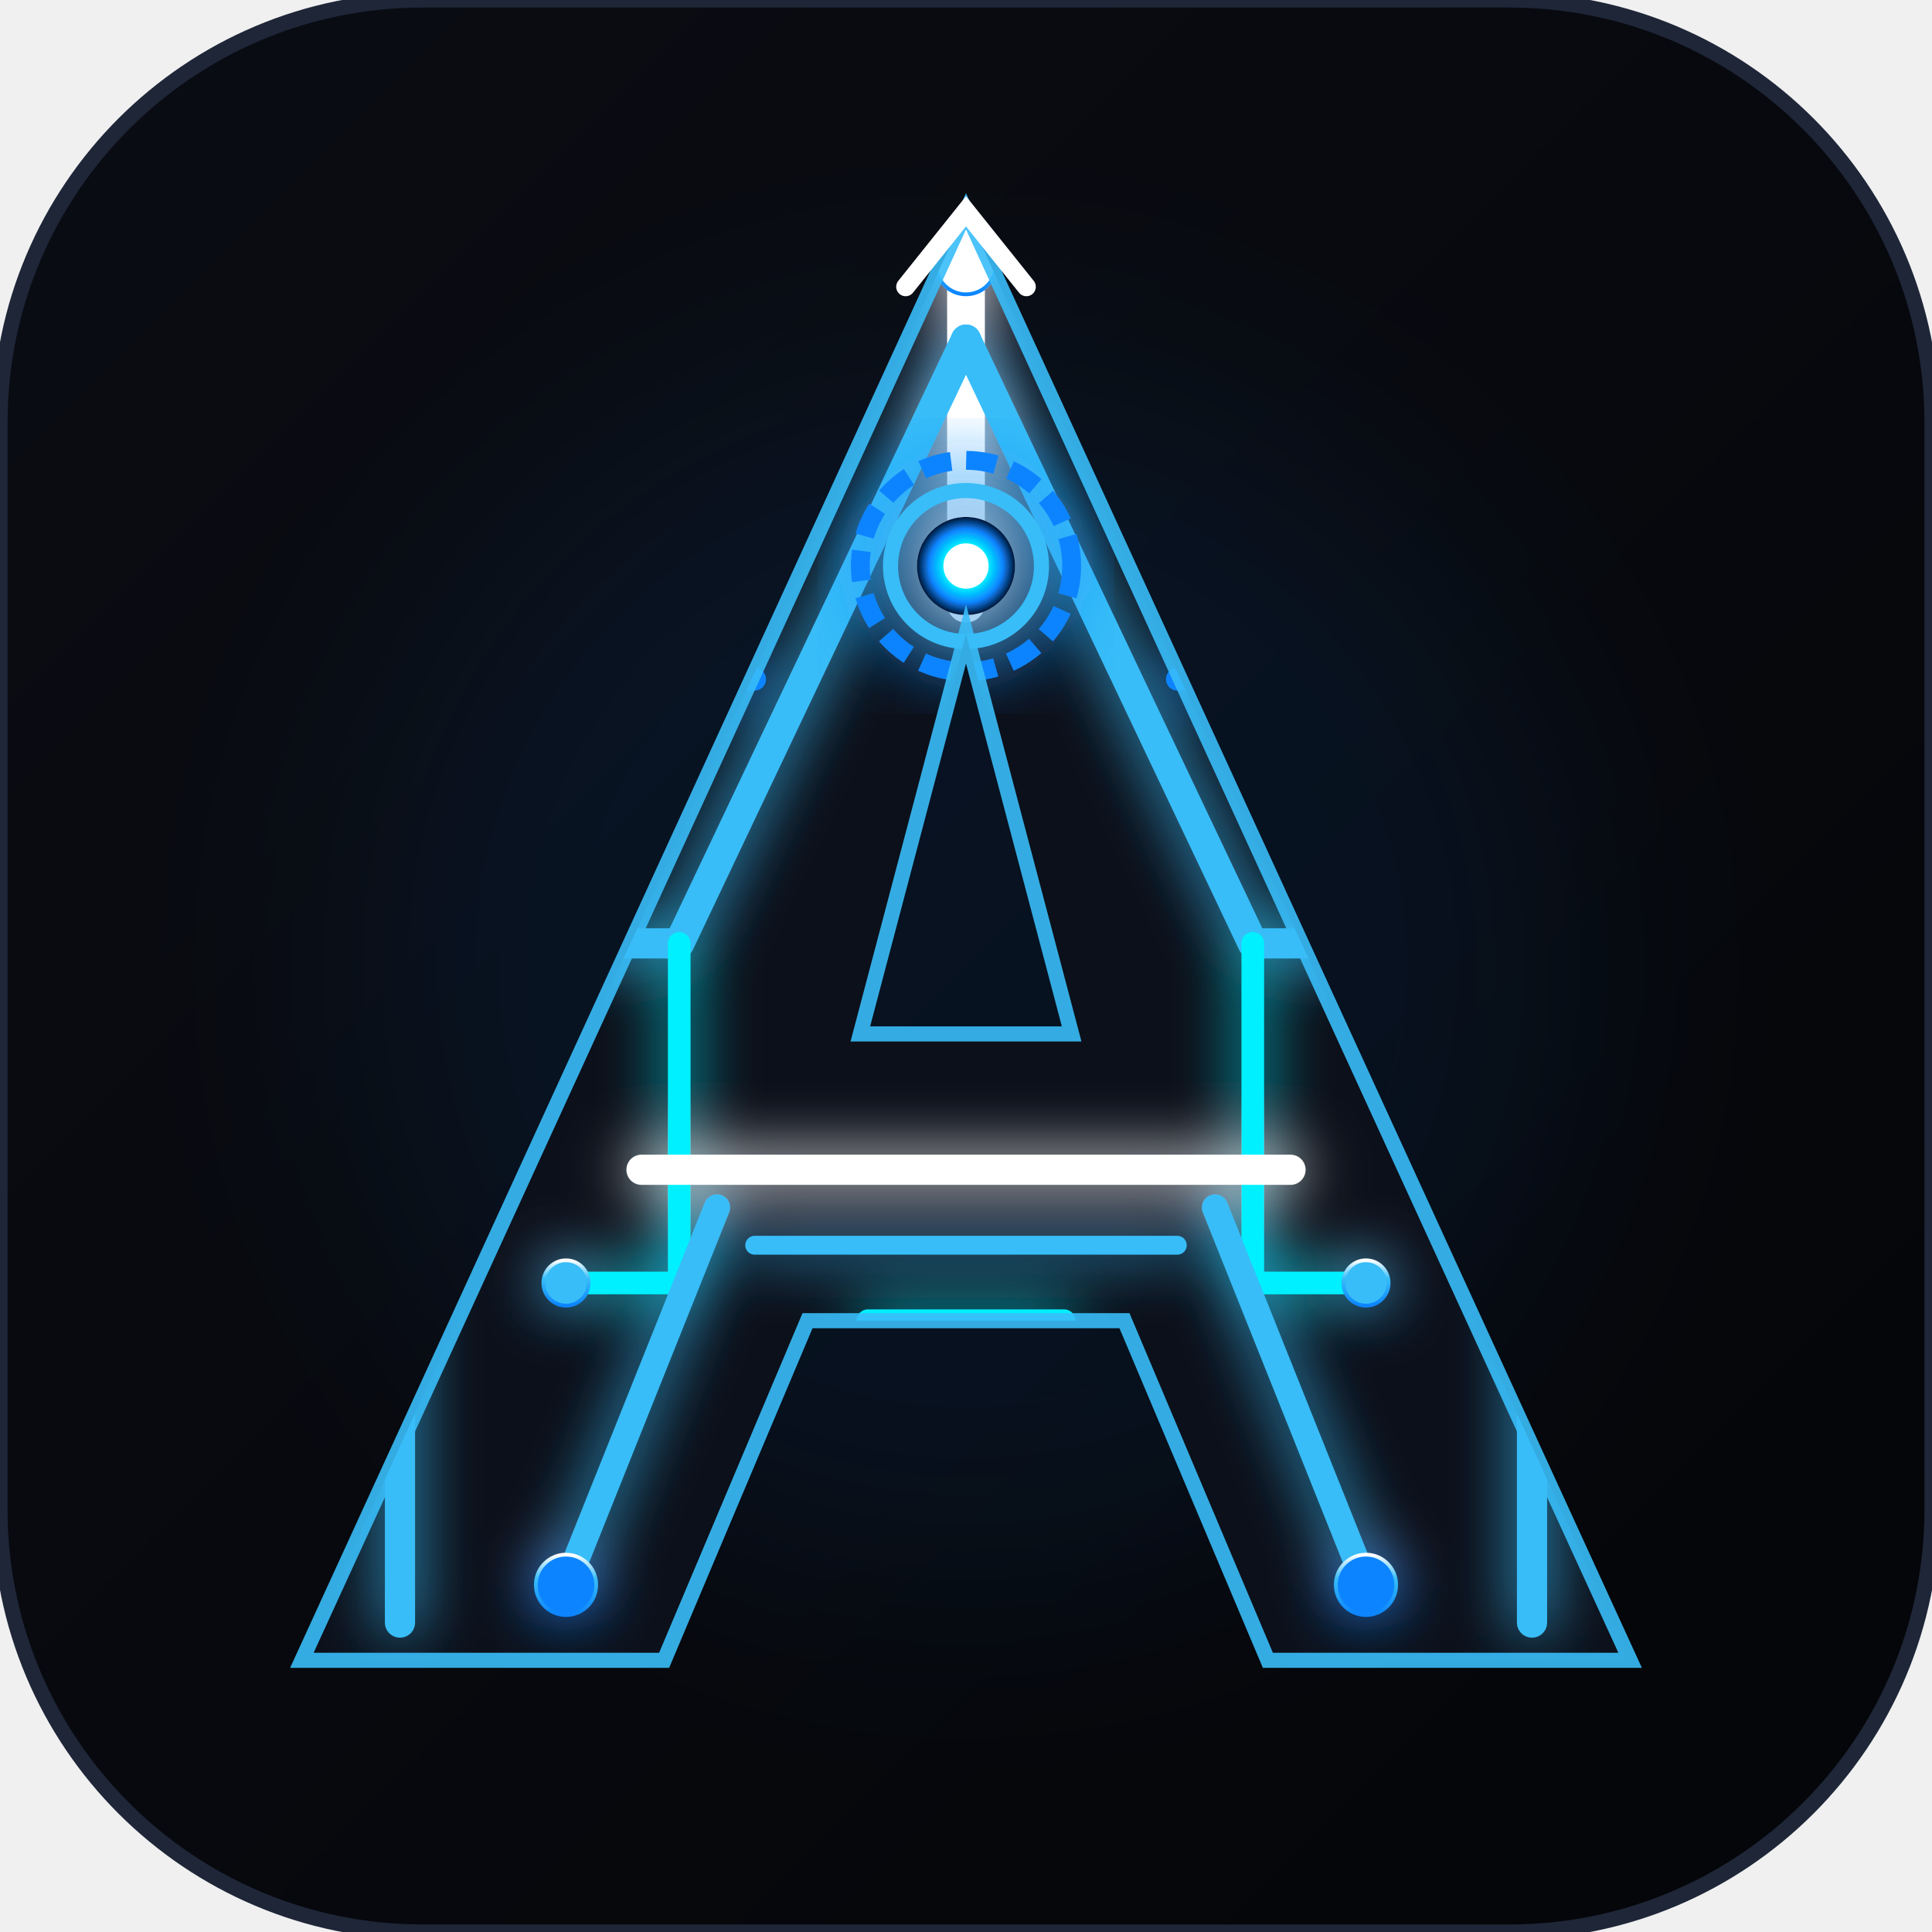
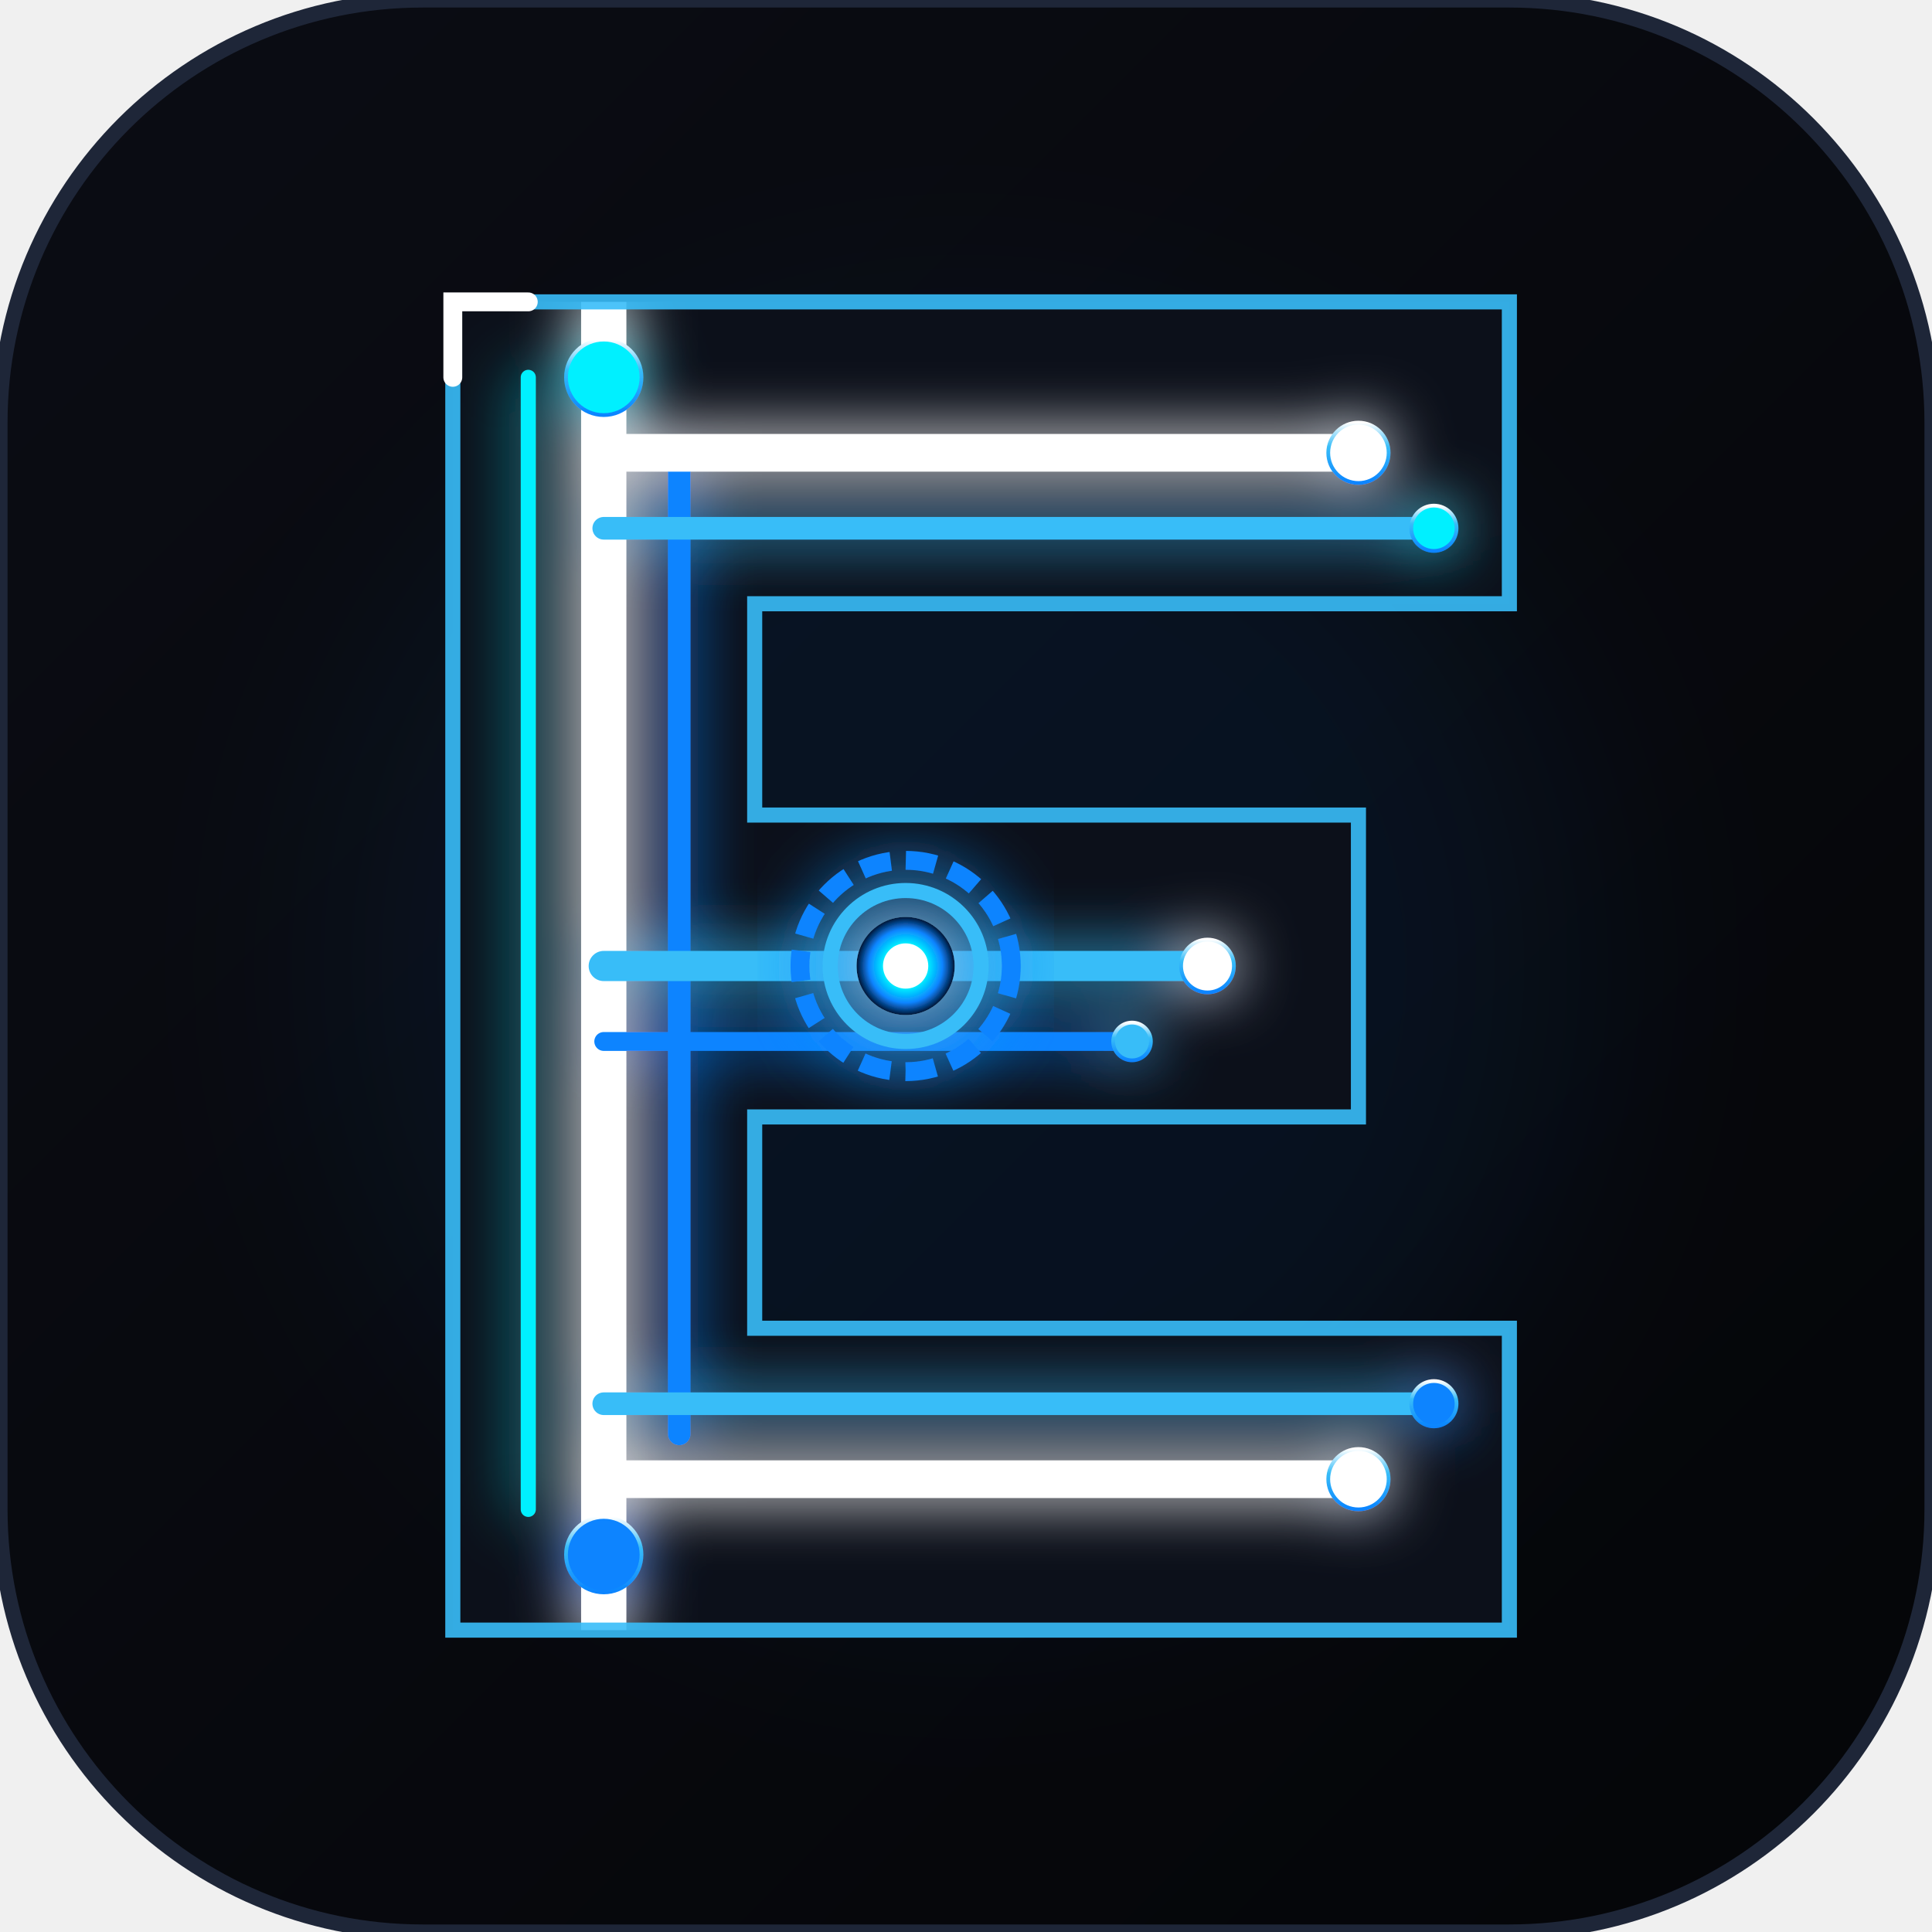
<svg xmlns="http://www.w3.org/2000/svg" viewBox="0 0 512 512" width="512" height="512">
  <defs>
    <filter id="neonGlow" x="-20%" y="-20%" width="140%" height="140%">
      <feGaussianBlur stdDeviation="8" result="blur" />
      <feMerge>
        <feMergeNode in="blur" />
        <feMergeNode in="SourceGraphic" />
      </feMerge>
    </filter>
    <linearGradient id="bgGrad" x1="0%" y1="0%" x2="100%" y2="100%">
      <stop offset="0%" stop-color="#0B0D14" />
      <stop offset="100%" stop-color="#040508" />
    </linearGradient>
    <linearGradient id="circuitGrad" x1="0%" y1="0%" x2="0%" y2="100%">
      <stop offset="0%" stop-color="#FFFFFF" />
      <stop offset="40%" stop-color="#38BDF8" />
      <stop offset="100%" stop-color="#0A84FF" />
    </linearGradient>
    <radialGradient id="eyeGlow" cx="50%" cy="50%" r="50%">
      <stop offset="0%" stop-color="#FFFFFF" />
      <stop offset="45%" stop-color="#00F0FF" />
      <stop offset="75%" stop-color="#0A84FF" />
      <stop offset="100%" stop-color="#031535" />
    </radialGradient>
-     <clipPath id="aClip">
-       <path fill-rule="evenodd" d="M256 56 L432 440 H336 L298 350 H214 L176 440 H80 Z M256 168 L228 274 H284 Z" />
+     <clipPath id="eClip">
+       <path d="M 120 80 H 400 V 160 H 200 V 216 H 360 V 296 H 200 V 352 H 400 V 432 H 120 Z" />
    </clipPath>
  </defs>
  <rect width="512" height="512" rx="112" fill="url(#bgGrad)" stroke="#1E2638" stroke-width="4" />
  <circle cx="256" cy="256" r="160" fill="#0A84FF" opacity="0.08" filter="blur(30px)" />
-   <g clip-path="url(#aClip)">
+   <g clip-path="url(#eClip)">
    <rect x="0" y="0" width="512" height="512" fill="#0C101A" />
    <g stroke="url(#circuitGrad)" stroke-linecap="round" stroke-linejoin="round" filter="url(#neonGlow)">
-       <path d="M256 60 V160" stroke-width="10" stroke="#FFFFFF" />
-       <path d="M256 90 L180 250 H130 L106 310 V430" stroke-width="8" stroke="#38BDF8" fill="none" />
-       <path d="M180 250 V340 H150" stroke-width="6" stroke="#00F0FF" fill="none" />
-       <path d="M200 180 H140 L115 240" stroke-width="6" stroke="#0A84FF" fill="none" />
-       <path d="M190 320 L150 420" stroke-width="7" stroke="#38BDF8" fill="none" />
-       <path d="M256 90 L332 250 H382 L406 310 V430" stroke-width="8" stroke="#38BDF8" fill="none" />
-       <path d="M332 250 V340 H362" stroke-width="6" stroke="#00F0FF" fill="none" />
-       <path d="M312 180 H372 L397 240" stroke-width="6" stroke="#0A84FF" fill="none" />
-       <path d="M322 320 L362 420" stroke-width="7" stroke="#38BDF8" fill="none" />
-       <path d="M170 310 H342" stroke-width="8" stroke="#FFFFFF" fill="none" />
-       <path d="M200 330 H312" stroke-width="5" stroke="#38BDF8" fill="none" />
-       <path d="M230 350 H282" stroke-width="6" stroke="#00F0FF" fill="none" />
-       <circle cx="256" cy="70" r="8" fill="#FFFFFF" />
-       <circle cx="130" cy="250" r="7" fill="#FFFFFF" />
-       <circle cx="382" cy="250" r="7" fill="#FFFFFF" />
-       <circle cx="150" cy="340" r="6" fill="#38BDF8" />
-       <circle cx="362" cy="340" r="6" fill="#38BDF8" />
-       <circle cx="106" cy="310" r="6" fill="#00F0FF" />
-       <circle cx="406" cy="310" r="6" fill="#00F0FF" />
-       <circle cx="150" cy="420" r="8" fill="#0A84FF" />
-       <circle cx="362" cy="420" r="8" fill="#0A84FF" />
-       <circle cx="140" cy="180" r="5" fill="#38BDF8" />
-       <circle cx="372" cy="180" r="5" fill="#38BDF8" />
+       <path d="M160 80 V432" stroke-width="12" stroke="#FFFFFF" />
+       <path d="M140 100 V400" stroke-width="4" stroke="#00F0FF" />
+       <path d="M180 120 V380" stroke-width="6" stroke="#0A84FF" />
+       <path d="M160 120 H360" stroke-width="10" stroke="#FFFFFF" fill="none" />
+       <path d="M160 140 H380" stroke-width="6" stroke="#38BDF8" fill="none" />
+       <path d="M160 256 H320" stroke-width="8" stroke="#38BDF8" fill="none" />
+       <path d="M160 276 H300" stroke-width="5" stroke="#0A84FF" fill="none" />
+       <path d="M160 392 H360" stroke-width="10" stroke="#FFFFFF" fill="none" />
+       <path d="M160 372 H380" stroke-width="6" stroke="#38BDF8" fill="none" />
+       <circle cx="360" cy="120" r="8" fill="#FFFFFF" />
+       <circle cx="380" cy="140" r="6" fill="#00F0FF" />
+       <circle cx="320" cy="256" r="7" fill="#FFFFFF" />
+       <circle cx="300" cy="276" r="5" fill="#38BDF8" />
+       <circle cx="360" cy="392" r="8" fill="#FFFFFF" />
+       <circle cx="380" cy="372" r="6" fill="#0A84FF" />
+       <circle cx="160" cy="100" r="10" fill="#00F0FF" />
+       <circle cx="160" cy="412" r="10" fill="#0A84FF" />
    </g>
-     <g transform="translate(256, 150)" filter="url(#neonGlow)">
+     <g transform="translate(240, 256)" filter="url(#neonGlow)">
      <circle cx="0" cy="0" r="28" fill="none" stroke="#0A84FF" stroke-width="5" stroke-dasharray="8 4" />
      <circle cx="0" cy="0" r="20" fill="none" stroke="#38BDF8" stroke-width="4" />
      <circle cx="0" cy="0" r="13" fill="url(#eyeGlow)" />
      <circle cx="0" cy="0" r="6" fill="#FFFFFF" />
    </g>
  </g>
-   <path fill-rule="evenodd" d="M256 56 L432 440 H336 L298 350 H214 L176 440 H80 Z M256 168 L228 274 H284 Z" fill="none" stroke="#38BDF8" stroke-width="4" opacity="0.9" />
-   <path d="M240 76 L256 56 L272 76" fill="none" stroke="#FFFFFF" stroke-width="5" stroke-linecap="round" />
+   <path d="M 120 80 H 400 V 160 H 200 V 216 H 360 V 296 H 200 V 352 H 400 V 432 H 120 Z" fill="none" stroke="#38BDF8" stroke-width="4" opacity="0.9" />
+   <path d="M 140 80 H 120 V 100" fill="none" stroke="#FFFFFF" stroke-width="5" stroke-linecap="round" />
</svg>
